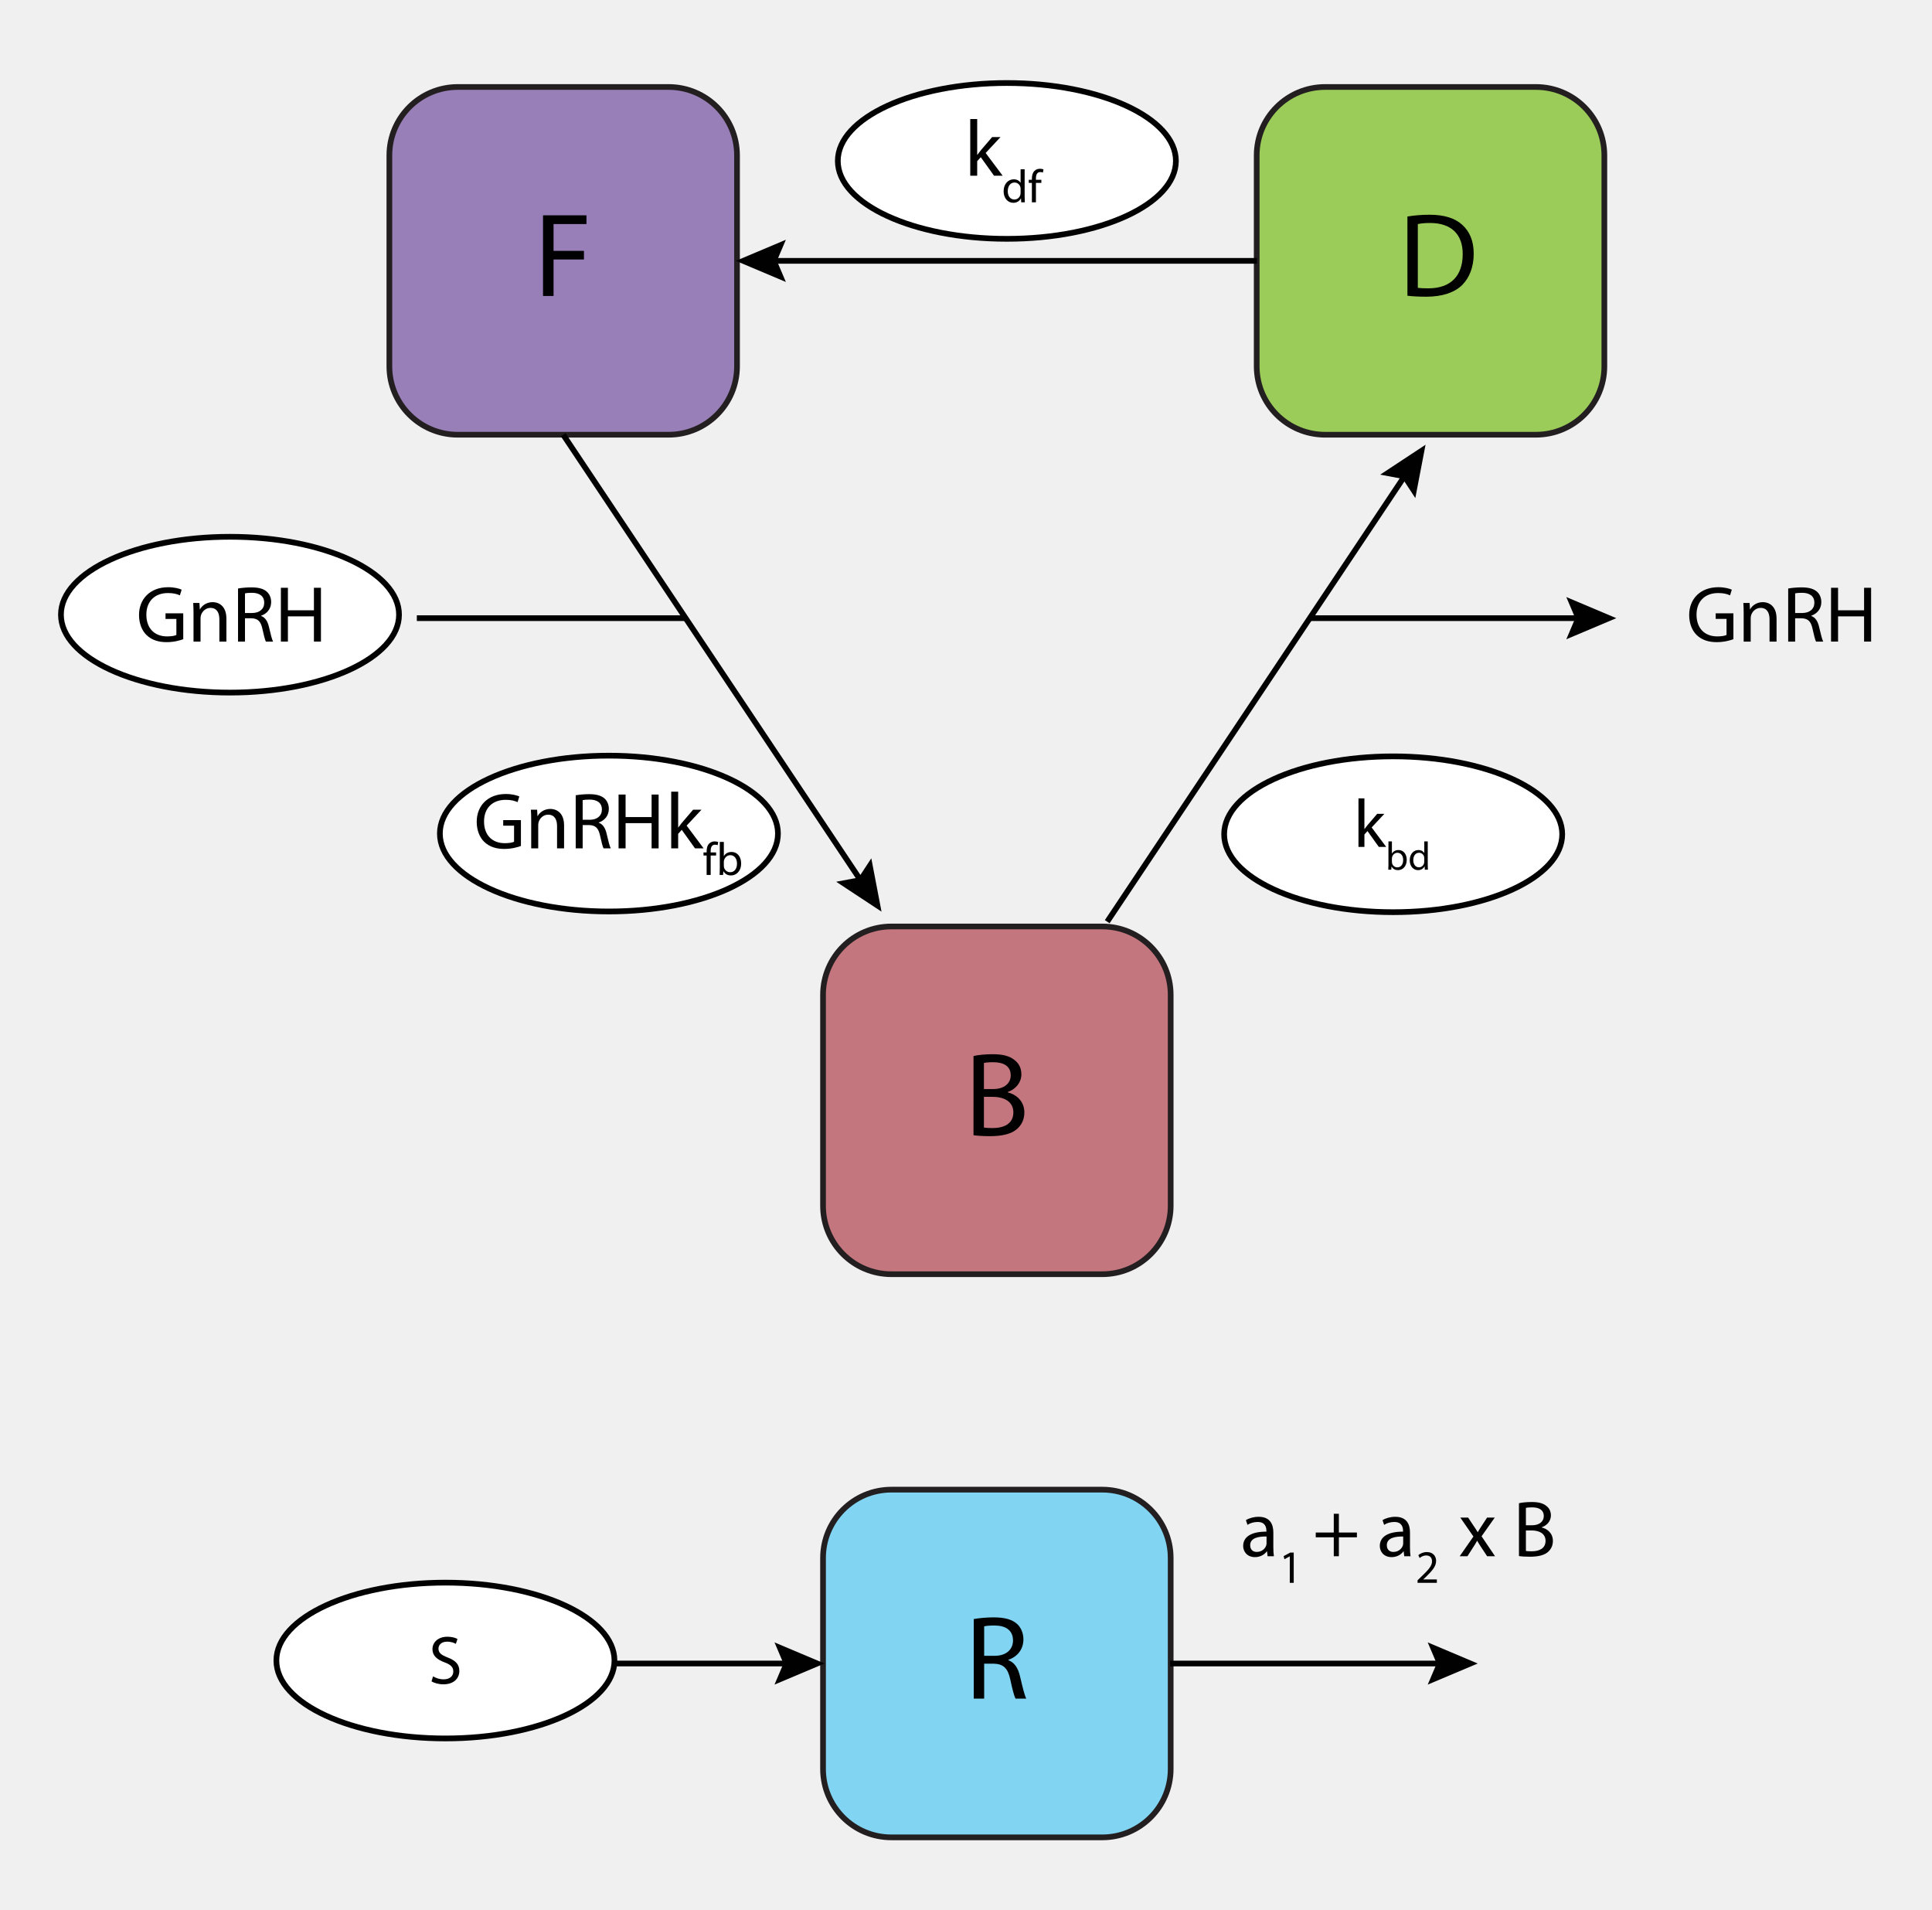
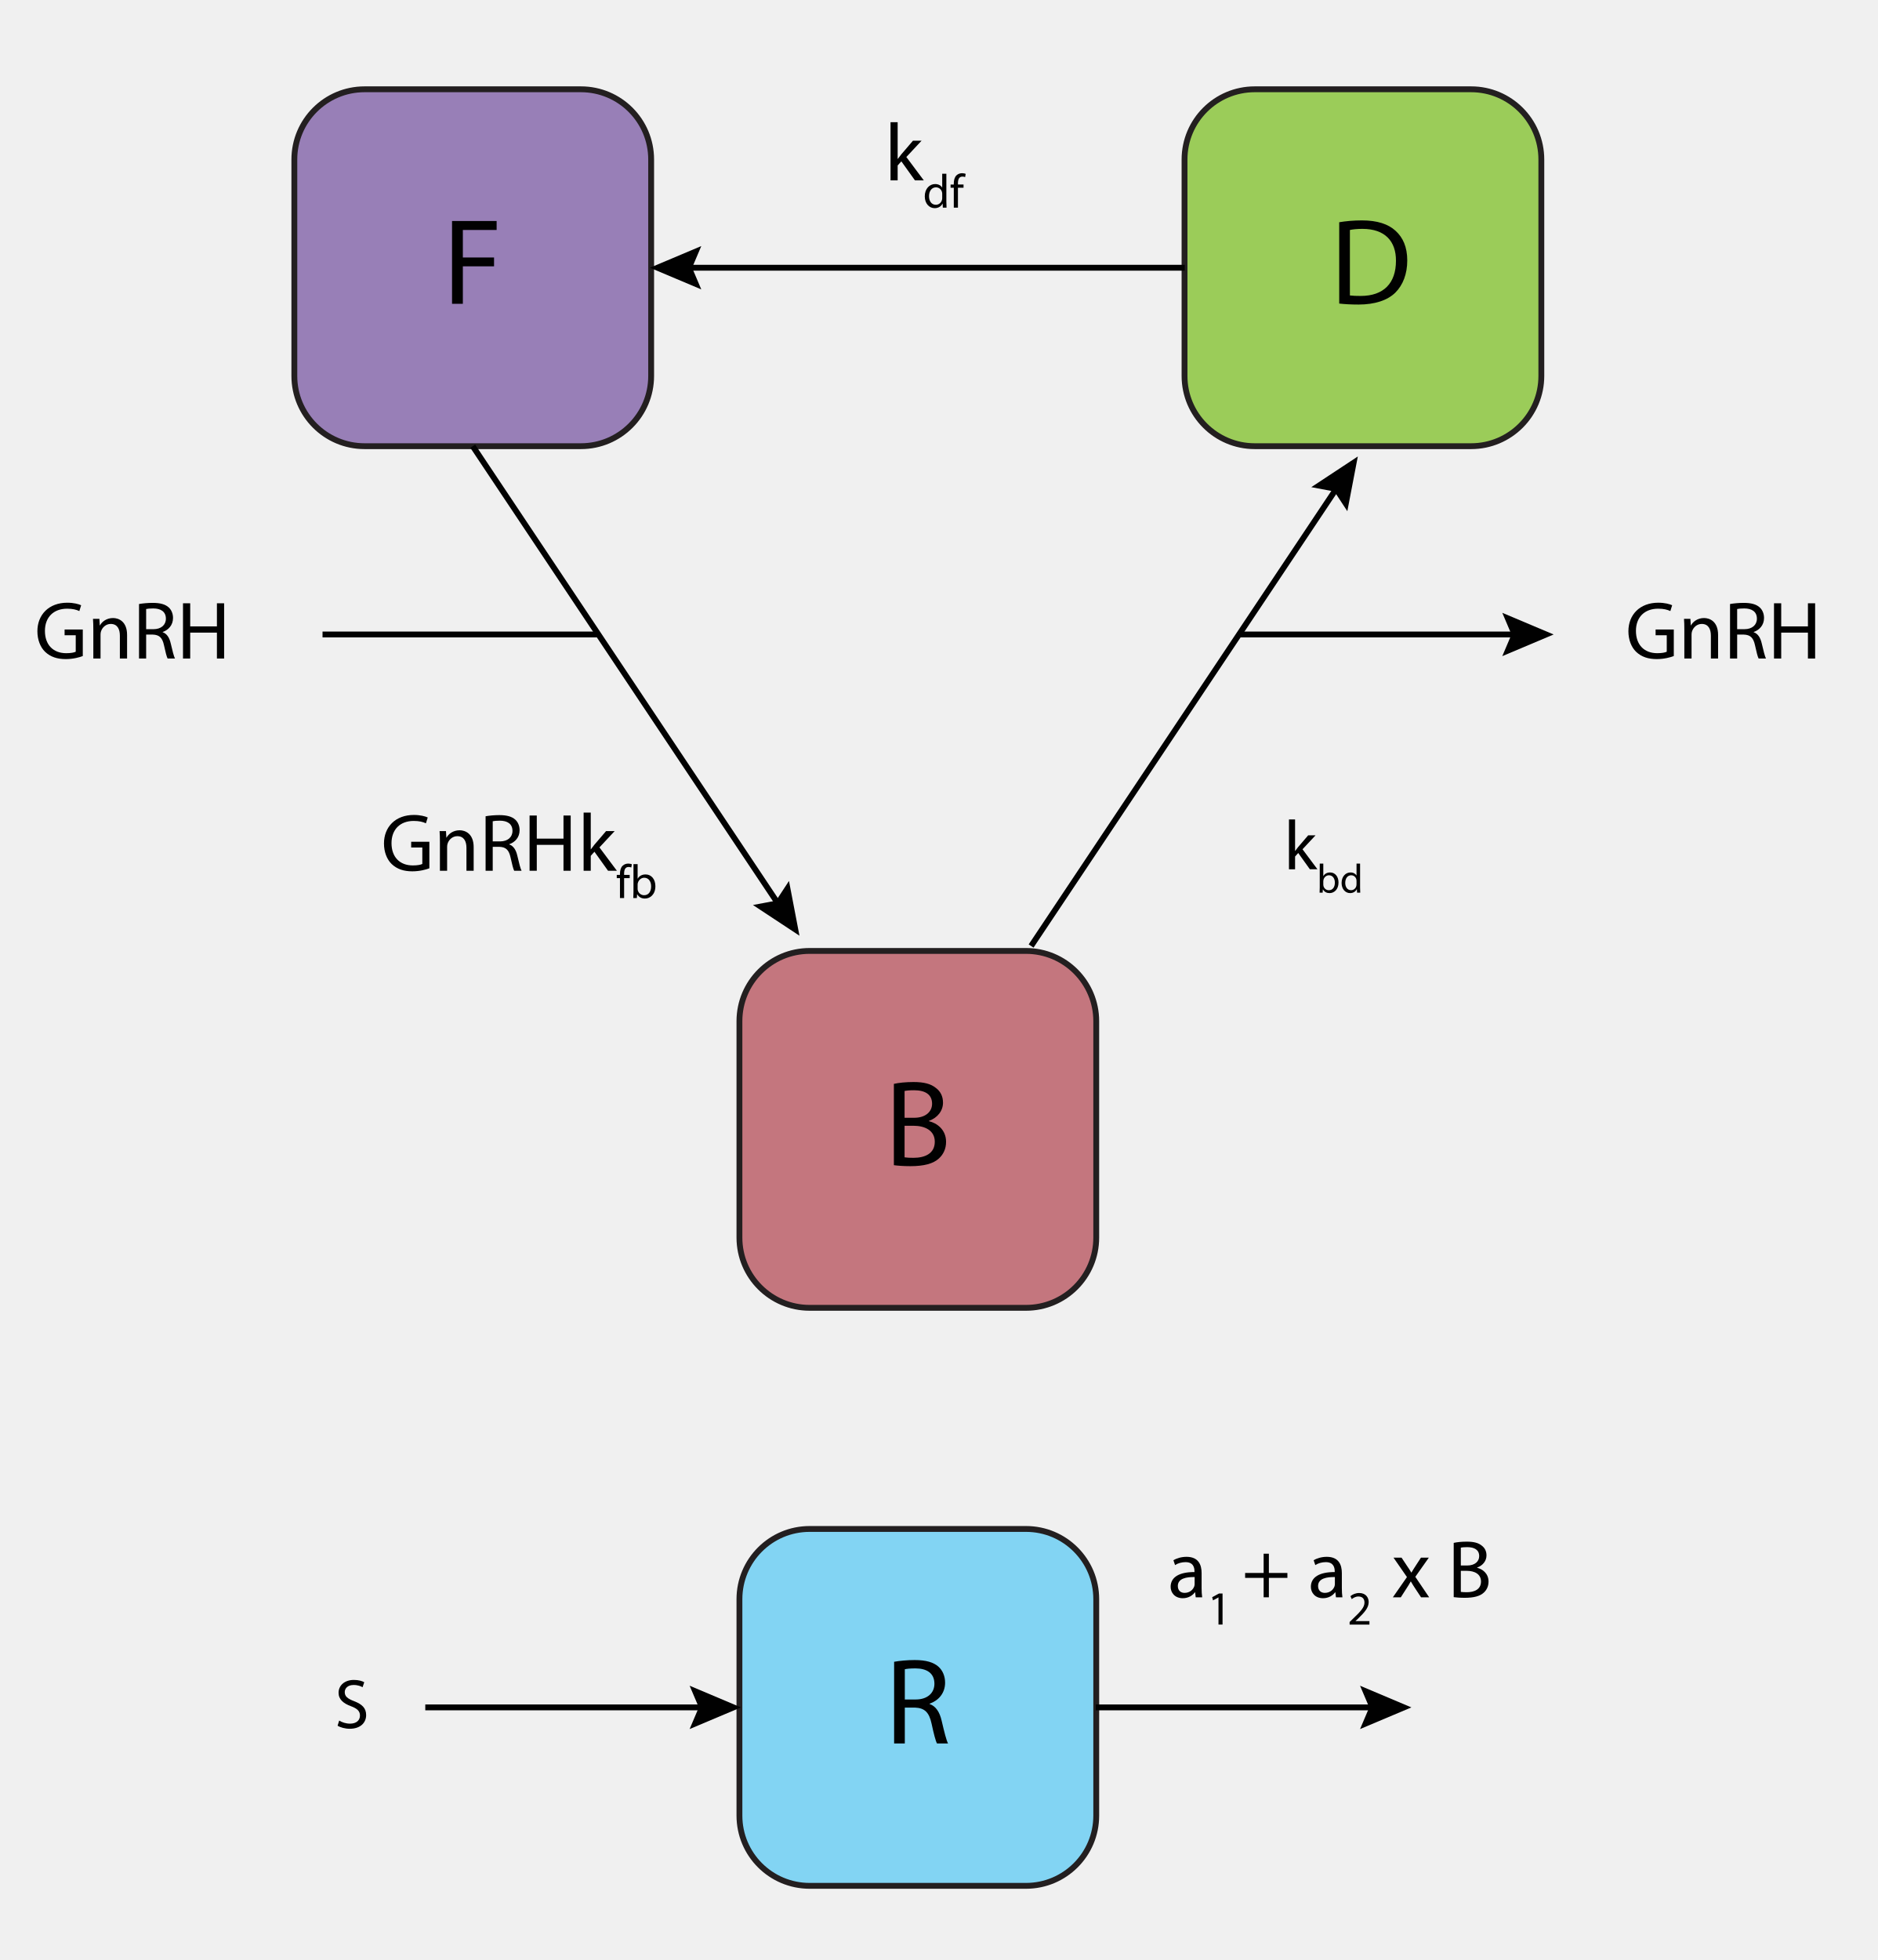
- <svg xmlns="http://www.w3.org/2000/svg" version="1.1" id="Layer_1" x="0px" y="0px" width="339px" height="335px" viewBox="-18 0 339 335" enable-background="new -18 0 339 335" xml:space="preserve">
-   <g id="R">
-     <path id="R_path1" fill="#82D4F3" stroke="#231F20" d="M187.414,310.325c0,6.627-5.372,12-12,12h-37c-6.627,0-12-5.373-12-12   v-36.999c0-6.628,5.373-12,12-12h37c6.628,0,12,5.372,12,12V310.325z" />
+ <svg xmlns="http://www.w3.org/2000/svg" version="1.1" id="Layer_1" x="0px" y="0px" width="321px" height="335px" viewBox="0 0 321 335" enable-background="new 0 0 321 335" xml:space="preserve">
+   <g>
+     <path fill="#82D4F3" stroke="#231F20" d="M187.414,310.325c0,6.627-5.372,12-12,12h-37c-6.627,0-12-5.373-12-12v-36.999   c0-6.628,5.373-12,12-12h37c6.628,0,12,5.372,12,12V310.325z" />
    <g>
-       <path fill="#010101" d="M152.861,284.027c0.924-0.168,2.268-0.295,3.506-0.295c1.953,0,3.233,0.379,4.094,1.154    c0.693,0.631,1.113,1.596,1.113,2.708c0,1.849-1.176,3.087-2.646,3.591v0.063c1.07,0.377,1.722,1.385,2.058,2.854    c0.462,1.974,0.798,3.338,1.092,3.885h-1.89c-0.231-0.42-0.546-1.616-0.924-3.381c-0.421-1.952-1.197-2.688-2.855-2.75h-1.722    v6.131h-1.827L152.861,284.027L152.861,284.027z M154.688,290.473h1.869c1.952,0,3.19-1.07,3.19-2.688    c0-1.826-1.323-2.625-3.254-2.625c-0.882,0-1.491,0.062-1.806,0.146V290.473z" />
-     </g>
-   </g>
-   <g id="B">
-     <path id="B_path1" fill="#C4767E" stroke="#231F20" d="M187.414,211.531c0,6.627-5.372,12-12,12h-37c-6.627,0-12-5.373-12-12v-37   c0-6.628,5.373-12,12-12h37c6.628,0,12,5.372,12,12V211.531z" />
-     <g>
-       <path fill="#010101" d="M152.819,185.253c0.798-0.188,2.079-0.315,3.338-0.315c1.827,0,3.002,0.315,3.863,1.029    c0.734,0.547,1.196,1.387,1.196,2.498c0,1.387-0.924,2.583-2.394,3.107v0.062c1.344,0.315,2.918,1.428,2.918,3.527    c0,1.218-0.483,2.163-1.218,2.835c-0.966,0.901-2.562,1.321-4.871,1.321c-1.26,0-2.227-0.084-2.834-0.168L152.819,185.253    L152.819,185.253z M154.646,191.048h1.659c1.91,0,3.044-1.028,3.044-2.394c0-1.639-1.239-2.311-3.086-2.311    c-0.841,0-1.323,0.063-1.617,0.127V191.048z M154.646,197.809c0.378,0.062,0.882,0.084,1.533,0.084c1.89,0,3.632-0.692,3.632-2.75    c0-1.91-1.659-2.729-3.653-2.729h-1.512V197.809L154.646,197.809z" />
+       <path fill="#010101" d="M152.861,284.027c0.924-0.168,2.268-0.295,3.506-0.295c1.953,0,3.233,0.379,4.094,1.155    c0.693,0.63,1.113,1.596,1.113,2.708c0,1.848-1.176,3.087-2.646,3.591v0.063c1.071,0.377,1.722,1.385,2.058,2.855    c0.462,1.973,0.798,3.338,1.092,3.884h-1.89c-0.231-0.42-0.546-1.616-0.924-3.38c-0.42-1.953-1.197-2.688-2.855-2.751h-1.722    v6.131h-1.827V284.027z M154.688,290.473h1.869c1.953,0,3.191-1.07,3.191-2.688c0-1.826-1.323-2.625-3.254-2.625    c-0.882,0-1.491,0.063-1.806,0.147V290.473z" />
    </g>
  </g>
  <g>
-     <g id="F">
-       <path id="F_path1" fill="#987FB7" stroke="#231F20" d="M111.321,64.261c0,6.628-5.372,12-12,12h-37c-6.627,0-12-5.372-12-12v-37    c0-6.627,5.373-12,12-12h37c6.628,0,12,5.373,12,12V64.261z" />
+     <path fill="#C4767E" stroke="#231F20" d="M187.414,211.531c0,6.627-5.372,12-12,12h-37c-6.627,0-12-5.373-12-12v-37   c0-6.628,5.373-12,12-12h37c6.628,0,12,5.372,12,12V211.531z" />
+     <g>
+       <path fill="#010101" d="M152.819,185.253c0.798-0.188,2.079-0.315,3.338-0.315c1.827,0,3.002,0.315,3.863,1.029    c0.735,0.546,1.197,1.386,1.197,2.498c0,1.387-0.924,2.583-2.394,3.107v0.063c1.344,0.315,2.918,1.428,2.918,3.527    c0,1.218-0.483,2.163-1.218,2.835c-0.966,0.902-2.562,1.322-4.871,1.322c-1.26,0-2.226-0.084-2.834-0.168V185.253z     M154.646,191.048h1.659c1.911,0,3.044-1.028,3.044-2.394c0-1.638-1.239-2.31-3.086-2.31c-0.84,0-1.323,0.063-1.617,0.126V191.048    z M154.646,197.809c0.378,0.062,0.882,0.084,1.533,0.084c1.89,0,3.632-0.693,3.632-2.75c0-1.911-1.659-2.73-3.653-2.73h-1.512    V197.809z" />
+     </g>
+   </g>
+   <g>
+     <g>
+       <path fill="#987FB7" stroke="#231F20" d="M111.321,64.261c0,6.628-5.372,12-12,12h-37c-6.627,0-12-5.372-12-12v-37    c0-6.627,5.373-12,12-12h37c6.628,0,12,5.373,12,12V64.261z" />
      <g>
-         <path fill="#010101" d="M77.282,37.773h7.622v1.533H79.13v4.703h5.333v1.512H79.13v6.404h-1.848V37.773z" />
+         <path fill="#010101" d="M77.282,37.773h7.622v1.533h-5.774v4.703h5.333v1.512h-5.333v6.404h-1.848V37.773z" />
      </g>
    </g>
-     <g id="D">
-       <path id="D_path1" fill="#9BCC59" stroke="#231F20" d="M263.508,64.261c0,6.627-5.373,12-12,12h-37c-6.627,0-12-5.373-12-12v-37    c0-6.627,5.373-12,12-12h37c6.627,0,12,5.373,12,12V64.261z" />
+     <g>
+       <path fill="#9BCC59" stroke="#231F20" d="M263.508,64.261c0,6.627-5.373,12-12,12h-37c-6.627,0-12-5.373-12-12v-37    c0-6.627,5.373-12,12-12h37c6.627,0,12,5.373,12,12V64.261z" />
      <g>
-         <path fill="#010101" d="M228.953,37.984c1.113-0.189,2.437-0.315,3.885-0.315c2.625,0,4.493,0.63,5.732,1.764     c1.28,1.155,2.016,2.792,2.016,5.081c0,2.31-0.734,4.199-2.037,5.501c-1.344,1.323-3.526,2.037-6.276,2.037     c-1.323,0-2.396-0.062-3.318-0.168L228.953,37.984L228.953,37.984z M230.78,50.498c0.462,0.063,1.134,0.084,1.848,0.084     c3.928,0,6.026-2.184,6.026-6.005c0.021-3.338-1.869-5.459-5.732-5.459c-0.944,0-1.657,0.084-2.142,0.189V50.498L230.78,50.498z" />
+         <path fill="#010101" d="M228.953,37.984c1.113-0.189,2.436-0.315,3.885-0.315c2.625,0,4.493,0.63,5.732,1.764     c1.28,1.155,2.016,2.792,2.016,5.081c0,2.31-0.735,4.199-2.037,5.501c-1.344,1.323-3.527,2.037-6.277,2.037     c-1.323,0-2.395-0.063-3.318-0.168V37.984z M230.78,50.498c0.462,0.063,1.134,0.084,1.848,0.084c3.927,0,6.026-2.184,6.026-6.005     c0.021-3.338-1.869-5.459-5.732-5.459c-0.945,0-1.658,0.084-2.142,0.189V50.498z" />
      </g>
    </g>
    <g>
      <g>
        <line fill="none" stroke="#010101" x1="117.084" y1="45.761" x2="202.549" y2="45.761" />
        <polygon fill="#010101" points="119.893,42.058 118.32,45.761 119.893,49.465 111.115,45.761    " />
      </g>
    </g>
  </g>
-   <g id="kdf">
-     <ellipse id="kdf_path1" fill="#FFFFFF" stroke="#010101" cx="158.669" cy="28.231" rx="29.661" ry="13.667" />
-     <g>
-       <path fill="#010101" d="M153.464,27.158h0.028c0.168-0.238,0.392-0.532,0.588-0.771l2.003-2.339h1.472l-2.605,2.788l2.984,3.992    h-1.514l-2.326-3.25l-0.63,0.701v2.549h-1.219v-9.945h1.219V27.158L153.464,27.158z" />
-       <path fill="#010101" d="M161.79,29.694v4.775c0,0.351,0.018,0.751,0.033,1.021h-0.637l-0.033-0.686h-0.024    c-0.212,0.44-0.686,0.775-1.331,0.775c-0.955,0-1.696-0.808-1.696-2.008c-0.01-1.314,0.815-2.114,1.771-2.114    c0.612,0,1.012,0.286,1.191,0.596h0.017v-2.359H161.79L161.79,29.694z M161.08,33.147c0-0.09-0.009-0.212-0.033-0.302    c-0.104-0.449-0.498-0.824-1.035-0.824c-0.743,0-1.185,0.653-1.185,1.518c0,0.8,0.399,1.461,1.167,1.461    c0.481,0,0.923-0.327,1.053-0.857c0.024-0.098,0.033-0.196,0.033-0.31V33.147z" />
-       <path fill="#010101" d="M163.061,35.49v-3.404h-0.547v-0.547h0.547v-0.188c0-0.555,0.131-1.062,0.459-1.38    c0.268-0.261,0.627-0.367,0.963-0.367c0.26,0,0.473,0.057,0.61,0.114l-0.098,0.555c-0.104-0.049-0.244-0.09-0.457-0.09    c-0.61,0-0.768,0.531-0.768,1.143v0.212h0.955v0.547h-0.955v3.404L163.061,35.49L163.061,35.49z" />
-     </g>
-   </g>
-   <g id="kfb">
-     <ellipse id="kfb_path1" fill="#FFFFFF" stroke="#010101" cx="88.845" cy="146.231" rx="29.661" ry="13.667" />
-     <g>
-       <path fill="#010101" d="M73.405,148.408c-0.547,0.21-1.639,0.519-2.914,0.519c-1.429,0-2.604-0.364-3.529-1.247    c-0.812-0.785-1.316-2.045-1.316-3.516c0-2.815,1.946-4.875,5.112-4.875c1.094,0,1.961,0.238,2.367,0.434l-0.309,0.995    c-0.504-0.238-1.134-0.406-2.087-0.406c-2.297,0-3.796,1.429-3.796,3.796c0,2.396,1.429,3.81,3.642,3.81    c0.799,0,1.345-0.112,1.625-0.252v-2.815h-1.905v-0.98h3.11V148.408z" />
-       <path fill="#010101" d="M75.207,143.883c0-0.714-0.014-1.274-0.056-1.835h1.093l0.069,1.121h0.027    c0.336-0.63,1.12-1.261,2.241-1.261c0.938,0,2.396,0.561,2.396,2.886v4.034h-1.233v-3.908c0-1.092-0.405-2.003-1.568-2.003    c-0.799,0-1.429,0.574-1.652,1.261c-0.057,0.154-0.084,0.364-0.084,0.574v4.076h-1.232L75.207,143.883L75.207,143.883z" />
-       <path fill="#010101" d="M83.018,139.513c0.615-0.112,1.513-0.196,2.34-0.196c1.302,0,2.156,0.252,2.73,0.771    c0.462,0.42,0.742,1.064,0.742,1.807c0,1.232-0.784,2.059-1.766,2.395v0.042c0.715,0.252,1.148,0.925,1.373,1.905    c0.309,1.316,0.532,2.227,0.729,2.591h-1.261c-0.154-0.28-0.364-1.079-0.616-2.255c-0.28-1.303-0.799-1.793-1.905-1.835h-1.147    v4.09h-1.219V139.513z M84.237,143.813h1.247c1.303,0,2.129-0.714,2.129-1.793c0-1.219-0.883-1.751-2.171-1.751    c-0.589,0-0.995,0.042-1.205,0.098V143.813z" />
-       <path fill="#010101" d="M91.769,139.387v3.95h4.565v-3.95h1.232v9.441h-1.232v-4.426h-4.565v4.426h-1.232v-9.441H91.769z" />
-       <path fill="#010101" d="M100.995,145.158h0.028c0.168-0.238,0.392-0.532,0.588-0.771l2.003-2.339h1.471l-2.604,2.788l2.983,3.992    h-1.513l-2.326-3.25l-0.63,0.701v2.549h-1.219v-9.945h1.219V145.158z" />
-       <path fill="#010101" d="M105.989,153.49v-3.404h-0.547v-0.547h0.547v-0.188c0-0.555,0.131-1.062,0.458-1.38    c0.269-0.261,0.628-0.367,0.963-0.367c0.262,0,0.474,0.057,0.612,0.114l-0.099,0.555c-0.105-0.049-0.244-0.09-0.457-0.09    c-0.611,0-0.768,0.531-0.768,1.143v0.212h0.955v0.547H106.7v3.404L105.989,153.49L105.989,153.49z" />
-       <path fill="#010101" d="M108.298,147.694h0.711v2.481h0.017c0.253-0.441,0.71-0.718,1.348-0.718c0.987,0,1.673,0.816,1.673,2.008    c0,1.412-0.896,2.114-1.778,2.114c-0.571,0-1.028-0.221-1.331-0.735h-0.017l-0.041,0.646h-0.611    c0.017-0.271,0.031-0.669,0.031-1.021L108.298,147.694L108.298,147.694z M109.009,151.907c0,0.089,0.009,0.179,0.032,0.261    c0.131,0.498,0.556,0.841,1.077,0.841c0.76,0,1.2-0.612,1.2-1.519c0-0.792-0.408-1.469-1.185-1.469    c-0.48,0-0.938,0.343-1.086,0.881c-0.023,0.09-0.04,0.188-0.04,0.302L109.009,151.907L109.009,151.907z" />
-     </g>
+   <g>
+     <path fill="#010101" d="M153.464,27.158h0.028c0.168-0.238,0.392-0.532,0.588-0.771l2.003-2.339h1.471l-2.605,2.788l2.984,3.992   h-1.513l-2.326-3.25l-0.63,0.701v2.549h-1.219v-9.945h1.219V27.158z" />
+     <path fill="#010101" d="M161.79,29.694v4.775c0,0.351,0.017,0.751,0.033,1.021h-0.637l-0.033-0.686h-0.024   c-0.212,0.44-0.686,0.775-1.331,0.775c-0.955,0-1.697-0.808-1.697-2.008c-0.009-1.314,0.816-2.114,1.771-2.114   c0.612,0,1.012,0.286,1.191,0.596h0.017v-2.359H161.79z M161.08,33.147c0-0.09-0.009-0.212-0.033-0.302   c-0.105-0.449-0.498-0.824-1.036-0.824c-0.743,0-1.184,0.653-1.184,1.518c0,0.8,0.399,1.461,1.167,1.461   c0.481,0,0.923-0.327,1.053-0.857c0.024-0.098,0.033-0.196,0.033-0.31V33.147z" />
+     <path fill="#010101" d="M163.061,35.49v-3.404h-0.547v-0.547h0.547v-0.188c0-0.555,0.131-1.062,0.459-1.38   c0.268-0.261,0.627-0.367,0.963-0.367c0.26,0,0.473,0.057,0.611,0.114l-0.098,0.555c-0.105-0.049-0.244-0.09-0.457-0.09   c-0.611,0-0.768,0.531-0.768,1.143v0.212h0.955v0.547h-0.955v3.404H163.061z" />
  </g>
  <g>
-     <path fill="#010101" d="M286.153,112.132c-0.547,0.21-1.639,0.519-2.914,0.519c-1.429,0-2.605-0.364-3.529-1.247   c-0.812-0.785-1.316-2.045-1.316-3.516c0-2.815,1.946-4.875,5.112-4.875c1.094,0,1.961,0.238,2.367,0.434l-0.309,0.995   c-0.504-0.238-1.134-0.406-2.087-0.406c-2.297,0-3.796,1.429-3.796,3.796c0,2.396,1.429,3.81,3.642,3.81   c0.799,0,1.345-0.112,1.625-0.252v-2.815h-1.905v-0.98h3.11V112.132L286.153,112.132z" />
-     <path fill="#010101" d="M287.955,107.608c0-0.714-0.014-1.274-0.056-1.835h1.093l0.069,1.121h0.027   c0.336-0.63,1.12-1.261,2.241-1.261c0.938,0,2.396,0.561,2.396,2.886v4.034h-1.233v-3.908c0-1.092-0.405-2.003-1.568-2.003   c-0.799,0-1.429,0.574-1.652,1.261c-0.057,0.154-0.084,0.364-0.084,0.574v4.076h-1.232L287.955,107.608L287.955,107.608z" />
-     <path fill="#010101" d="M295.767,103.238c0.615-0.112,1.513-0.196,2.34-0.196c1.302,0,2.155,0.252,2.73,0.771   c0.462,0.42,0.742,1.064,0.742,1.807c0,1.232-0.784,2.059-1.766,2.395v0.042c0.715,0.252,1.148,0.925,1.372,1.905   c0.31,1.316,0.532,2.227,0.729,2.591h-1.261c-0.154-0.28-0.364-1.079-0.616-2.255c-0.28-1.303-0.799-1.793-1.905-1.835h-1.147v4.09   h-1.219V103.238z M296.985,107.538h1.247c1.303,0,2.129-0.714,2.129-1.793c0-1.219-0.884-1.751-2.171-1.751   c-0.589,0-0.995,0.042-1.205,0.098V107.538L296.985,107.538z" />
-     <path fill="#010101" d="M304.517,103.112v3.95h4.566v-3.95h1.232v9.441h-1.232v-4.426h-4.566v4.426h-1.231v-9.441H304.517z" />
+     <path fill="#010101" d="M73.405,148.408c-0.547,0.21-1.639,0.519-2.914,0.519c-1.429,0-2.605-0.364-3.529-1.247   c-0.812-0.785-1.317-2.045-1.317-3.516c0-2.815,1.947-4.875,5.113-4.875c1.093,0,1.961,0.238,2.367,0.434l-0.309,0.995   c-0.504-0.238-1.134-0.406-2.087-0.406c-2.297,0-3.796,1.429-3.796,3.796c0,2.396,1.429,3.81,3.642,3.81   c0.799,0,1.345-0.112,1.625-0.252v-2.815h-1.905v-0.98h3.11V148.408z" />
+     <path fill="#010101" d="M75.207,143.883c0-0.714-0.014-1.274-0.056-1.835h1.093l0.069,1.121h0.028   c0.336-0.63,1.12-1.261,2.241-1.261c0.938,0,2.396,0.561,2.396,2.886v4.034h-1.233v-3.908c0-1.092-0.405-2.003-1.568-2.003   c-0.799,0-1.429,0.574-1.653,1.261c-0.056,0.154-0.084,0.364-0.084,0.574v4.076h-1.232V143.883z" />
+     <path fill="#010101" d="M83.018,139.513c0.616-0.112,1.513-0.196,2.34-0.196c1.302,0,2.156,0.252,2.731,0.771   c0.462,0.42,0.742,1.064,0.742,1.807c0,1.232-0.784,2.059-1.766,2.395v0.042c0.715,0.252,1.149,0.925,1.373,1.905   c0.309,1.316,0.532,2.227,0.729,2.591h-1.261c-0.154-0.28-0.364-1.079-0.616-2.255c-0.28-1.303-0.799-1.793-1.905-1.835h-1.148   v4.09h-1.219V139.513z M84.237,143.813h1.247c1.303,0,2.129-0.714,2.129-1.793c0-1.219-0.883-1.751-2.171-1.751   c-0.589,0-0.995,0.042-1.205,0.098V143.813z" />
+     <path fill="#010101" d="M91.769,139.387v3.95h4.566v-3.95h1.232v9.441h-1.232v-4.426h-4.566v4.426h-1.232v-9.441H91.769z" />
+     <path fill="#010101" d="M100.995,145.158h0.028c0.168-0.238,0.392-0.532,0.588-0.771l2.003-2.339h1.471l-2.605,2.788l2.984,3.992   h-1.513l-2.326-3.25l-0.63,0.701v2.549h-1.219v-9.945h1.219V145.158z" />
+     <path fill="#010101" d="M105.989,153.49v-3.404h-0.547v-0.547h0.547v-0.188c0-0.555,0.131-1.062,0.458-1.38   c0.269-0.261,0.628-0.367,0.963-0.367c0.262,0,0.474,0.057,0.612,0.114l-0.098,0.555c-0.106-0.049-0.245-0.09-0.457-0.09   c-0.612,0-0.768,0.531-0.768,1.143v0.212h0.955v0.547H106.7v3.404H105.989z" />
+     <path fill="#010101" d="M108.298,147.694h0.711v2.481h0.016c0.253-0.441,0.71-0.718,1.348-0.718c0.987,0,1.673,0.816,1.673,2.008   c0,1.412-0.897,2.114-1.779,2.114c-0.571,0-1.028-0.221-1.331-0.735h-0.016l-0.041,0.645h-0.612   c0.017-0.27,0.032-0.669,0.032-1.021V147.694z M109.009,151.907c0,0.089,0.008,0.179,0.032,0.261   c0.131,0.498,0.555,0.841,1.077,0.841c0.76,0,1.2-0.612,1.2-1.519c0-0.792-0.408-1.469-1.184-1.469   c-0.481,0-0.938,0.343-1.086,0.881c-0.024,0.09-0.04,0.188-0.04,0.302V151.907z" />
  </g>
  <g>
-     <path fill="#010101" d="M205.426,271.383c0,0.588,0.028,1.162,0.099,1.625h-1.106l-0.098-0.854h-0.042   c-0.379,0.531-1.106,1.009-2.073,1.009c-1.373,0-2.073-0.968-2.073-1.947c0-1.639,1.457-2.534,4.076-2.521v-0.141   c0-0.546-0.153-1.568-1.541-1.556c-0.645,0-1.303,0.183-1.777,0.505l-0.28-0.827c0.56-0.35,1.387-0.588,2.241-0.588   c2.072,0,2.576,1.415,2.576,2.761L205.426,271.383L205.426,271.383z M204.235,269.548c-1.345-0.028-2.872,0.21-2.872,1.526   c0,0.812,0.532,1.178,1.148,1.178c0.896,0,1.472-0.561,1.667-1.135c0.042-0.141,0.057-0.281,0.057-0.393V269.548L204.235,269.548z" />
-     <path fill="#010101" d="M208.315,273.033h-0.018l-0.923,0.498l-0.139-0.547l1.159-0.621h0.611v5.307h-0.692L208.315,273.033   L208.315,273.033z" />
-     <path fill="#010101" d="M216.928,265.557v3.291h3.165v0.84h-3.165v3.32h-0.896v-3.32h-3.165v-0.84h3.165v-3.291H216.928z" />
-     <path fill="#010101" d="M229.402,271.383c0,0.588,0.028,1.162,0.098,1.625h-1.105l-0.099-0.854h-0.042   c-0.379,0.531-1.105,1.009-2.072,1.009c-1.373,0-2.073-0.968-2.073-1.947c0-1.639,1.457-2.534,4.076-2.521v-0.141   c0-0.546-0.154-1.568-1.541-1.556c-0.646,0-1.304,0.183-1.778,0.505l-0.28-0.827c0.561-0.35,1.388-0.588,2.241-0.588   c2.073,0,2.577,1.415,2.577,2.761L229.402,271.383L229.402,271.383z M228.212,269.548c-1.345-0.028-2.872,0.21-2.872,1.526   c0,0.812,0.532,1.178,1.148,1.178c0.896,0,1.472-0.561,1.667-1.135c0.042-0.141,0.057-0.281,0.057-0.393V269.548L228.212,269.548z" />
-     <path fill="#010101" d="M230.732,277.67v-0.441l0.562-0.547c1.355-1.289,1.977-1.975,1.977-2.774c0-0.539-0.253-1.037-1.045-1.037   c-0.481,0-0.883,0.246-1.127,0.448l-0.229-0.506c0.359-0.302,0.89-0.539,1.494-0.539c1.143,0,1.625,0.785,1.625,1.543   c0,0.98-0.711,1.771-1.829,2.851l-0.416,0.392v0.018h2.375v0.596h-3.387V277.67z" />
-     <path fill="#010101" d="M239.609,266.229l0.967,1.457c0.266,0.377,0.478,0.715,0.7,1.092h0.028   c0.224-0.393,0.447-0.741,0.687-1.105l0.938-1.441h1.345l-2.312,3.276l2.367,3.502h-1.387l-1.009-1.526   c-0.267-0.393-0.49-0.771-0.729-1.176h-0.027c-0.225,0.405-0.447,0.77-0.715,1.176l-0.979,1.526h-1.358l2.409-3.46l-2.298-3.318   h1.374V266.229z" />
-     <path fill="#010101" d="M248.527,263.707c0.532-0.127,1.387-0.211,2.228-0.211c1.22,0,2.003,0.211,2.577,0.688   c0.49,0.363,0.799,0.924,0.799,1.666c0,0.926-0.616,1.724-1.598,2.073v0.042c0.896,0.211,1.947,0.953,1.947,2.354   c0,0.812-0.322,1.443-0.812,1.892c-0.645,0.603-1.709,0.883-3.249,0.883c-0.841,0-1.484-0.057-1.892-0.11V263.707z    M249.746,267.572h1.106c1.273,0,2.03-0.687,2.03-1.596c0-1.095-0.825-1.541-2.06-1.541c-0.56,0-0.882,0.041-1.078,0.084   L249.746,267.572L249.746,267.572z M249.746,272.084c0.252,0.041,0.588,0.055,1.022,0.055c1.261,0,2.424-0.461,2.424-1.834   c0-1.274-1.107-1.82-2.438-1.82h-1.009L249.746,272.084L249.746,272.084z" />
+     <path fill="#010101" d="M286.153,112.132c-0.547,0.21-1.639,0.519-2.914,0.519c-1.429,0-2.605-0.364-3.529-1.247   c-0.812-0.785-1.317-2.045-1.317-3.516c0-2.815,1.947-4.875,5.113-4.875c1.093,0,1.961,0.238,2.367,0.434l-0.309,0.995   c-0.504-0.238-1.134-0.406-2.087-0.406c-2.297,0-3.796,1.429-3.796,3.796c0,2.396,1.429,3.81,3.642,3.81   c0.799,0,1.345-0.112,1.625-0.252v-2.815h-1.905v-0.98h3.11V112.132z" />
+     <path fill="#010101" d="M287.955,107.608c0-0.714-0.014-1.274-0.056-1.835h1.093l0.069,1.121h0.028   c0.336-0.63,1.12-1.261,2.241-1.261c0.938,0,2.396,0.561,2.396,2.886v4.034h-1.233v-3.908c0-1.092-0.405-2.003-1.568-2.003   c-0.799,0-1.429,0.574-1.653,1.261c-0.056,0.154-0.084,0.364-0.084,0.574v4.076h-1.232V107.608z" />
+     <path fill="#010101" d="M295.767,103.238c0.616-0.112,1.513-0.196,2.34-0.196c1.302,0,2.156,0.252,2.731,0.771   c0.462,0.42,0.742,1.064,0.742,1.807c0,1.232-0.784,2.059-1.766,2.395v0.042c0.715,0.252,1.149,0.925,1.373,1.905   c0.309,1.316,0.532,2.227,0.729,2.591h-1.261c-0.154-0.28-0.364-1.079-0.616-2.255c-0.28-1.303-0.799-1.793-1.905-1.835h-1.148   v4.09h-1.219V103.238z M296.985,107.538h1.247c1.303,0,2.129-0.714,2.129-1.793c0-1.219-0.883-1.751-2.171-1.751   c-0.589,0-0.995,0.042-1.205,0.098V107.538z" />
+     <path fill="#010101" d="M304.518,103.112v3.95h4.566v-3.95h1.232v9.441h-1.232v-4.426h-4.566v4.426h-1.232v-9.441H304.518z" />
+   </g>
+   <g>
+     <path fill="#010101" d="M205.426,271.383c0,0.588,0.028,1.162,0.098,1.625h-1.106l-0.098-0.854h-0.042   c-0.379,0.532-1.106,1.009-2.073,1.009c-1.373,0-2.073-0.967-2.073-1.947c0-1.639,1.457-2.535,4.076-2.521v-0.141   c0-0.545-0.154-1.568-1.541-1.555c-0.645,0-1.303,0.183-1.778,0.505l-0.28-0.827c0.56-0.35,1.387-0.588,2.241-0.588   c2.073,0,2.577,1.415,2.577,2.76V271.383z M204.235,269.548c-1.345-0.028-2.872,0.21-2.872,1.526c0,0.812,0.532,1.178,1.148,1.178   c0.896,0,1.472-0.561,1.667-1.135c0.042-0.141,0.057-0.281,0.057-0.393V269.548z" />
+     <path fill="#010101" d="M208.315,273.033h-0.017l-0.923,0.498l-0.139-0.547l1.159-0.621h0.612v5.307h-0.693V273.033z" />
+     <path fill="#010101" d="M216.928,265.556v3.292h3.166v0.84h-3.166v3.32h-0.896v-3.32h-3.165v-0.84h3.165v-3.292H216.928z" />
+     <path fill="#010101" d="M229.402,271.383c0,0.588,0.028,1.162,0.098,1.625h-1.106l-0.098-0.854h-0.042   c-0.379,0.532-1.106,1.009-2.073,1.009c-1.373,0-2.073-0.967-2.073-1.947c0-1.639,1.457-2.535,4.076-2.521v-0.141   c0-0.545-0.154-1.568-1.541-1.555c-0.645,0-1.303,0.183-1.778,0.505l-0.28-0.827c0.56-0.35,1.387-0.588,2.241-0.588   c2.073,0,2.577,1.415,2.577,2.76V271.383z M228.212,269.548c-1.345-0.028-2.872,0.21-2.872,1.526c0,0.812,0.532,1.178,1.148,1.178   c0.896,0,1.472-0.561,1.667-1.135c0.042-0.141,0.057-0.281,0.057-0.393V269.548z" />
+     <path fill="#010101" d="M230.732,277.67v-0.441l0.563-0.547c1.355-1.289,1.976-1.975,1.976-2.775c0-0.539-0.253-1.037-1.045-1.037   c-0.481,0-0.882,0.246-1.127,0.449l-0.229-0.506c0.359-0.302,0.89-0.539,1.494-0.539c1.143,0,1.625,0.784,1.625,1.543   c0,0.98-0.711,1.771-1.829,2.85l-0.416,0.392v0.017h2.375v0.596H230.732z" />
+     <path fill="#010101" d="M239.609,266.229l0.967,1.457c0.266,0.377,0.477,0.714,0.7,1.092h0.028   c0.224-0.393,0.448-0.742,0.687-1.106l0.938-1.442h1.345l-2.312,3.277l2.367,3.502h-1.387l-1.009-1.527   c-0.266-0.392-0.49-0.77-0.729-1.176h-0.027c-0.225,0.406-0.448,0.77-0.715,1.176l-0.98,1.527h-1.358l2.409-3.46l-2.298-3.319   H239.609z" />
+     <path fill="#010101" d="M248.527,263.707c0.532-0.127,1.387-0.211,2.228-0.211c1.219,0,2.003,0.211,2.577,0.688   c0.49,0.363,0.799,0.924,0.799,1.666c0,0.925-0.617,1.723-1.598,2.073v0.042c0.896,0.211,1.947,0.953,1.947,2.354   c0,0.812-0.322,1.443-0.812,1.891c-0.645,0.603-1.709,0.883-3.249,0.883c-0.841,0-1.485-0.057-1.892-0.111V263.707z    M249.746,267.572h1.106c1.274,0,2.031-0.686,2.031-1.596c0-1.094-0.826-1.541-2.06-1.541c-0.56,0-0.882,0.041-1.078,0.084V267.572   z M249.746,272.084c0.252,0.041,0.588,0.055,1.022,0.055c1.261,0,2.424-0.461,2.424-1.834c0-1.275-1.107-1.821-2.438-1.821h-1.009   V272.084z" />
  </g>
  <g>
    <g>
      <line fill="none" stroke="#010101" x1="235.324" y1="291.826" x2="187.324" y2="291.826" />
-       <polygon fill="#010101" points="232.516,295.527 234.088,291.826 232.516,288.121 241.293,291.826   " />
+       <polygon fill="#010101" points="232.516,295.528 234.088,291.826 232.516,288.121 241.293,291.826   " />
    </g>
  </g>
  <g>
    <g>
      <line fill="none" stroke="#010101" x1="133.362" y1="154.964" x2="80.821" y2="76.261" />
      <polygon fill="#010101" points="128.723,154.684 132.676,153.936 134.884,150.571 136.677,159.929   " />
    </g>
  </g>
  <g>
    <g>
      <line fill="none" stroke="#010101" x1="228.82" y1="82.983" x2="176.279" y2="161.687" />
      <polygon fill="#010101" points="230.34,87.375 228.133,84.011 224.18,83.263 232.135,78.019   " />
    </g>
  </g>
  <g>
    <g>
      <line fill="none" stroke="#010101" x1="259.641" y1="108.444" x2="211.641" y2="108.444" />
      <polygon fill="#010101" points="256.832,112.147 258.404,108.444 256.832,104.74 265.609,108.444   " />
    </g>
  </g>
-   <g id="GnRH">
-     <ellipse id="GnRH_path1" fill="#FFFFFF" stroke="#010101" cx="22.355" cy="107.833" rx="29.661" ry="13.667" />
-     <g>
-       <path fill="#010101" d="M14.153,112.133c-0.547,0.21-1.639,0.519-2.914,0.519c-1.429,0-2.605-0.364-3.529-1.247    c-0.812-0.785-1.316-2.045-1.316-3.516c0-2.815,1.946-4.875,5.112-4.875c1.094,0,1.961,0.238,2.367,0.434l-0.309,0.995    c-0.504-0.238-1.134-0.406-2.087-0.406c-2.297,0-3.796,1.429-3.796,3.796c0,2.396,1.429,3.81,3.642,3.81    c0.799,0,1.345-0.112,1.625-0.252v-2.815h-1.905v-0.98h3.11V112.133z" />
-       <path fill="#010101" d="M15.955,107.608c0-0.714-0.014-1.274-0.056-1.835h1.093l0.069,1.121h0.027    c0.336-0.63,1.12-1.261,2.241-1.261c0.938,0,2.396,0.561,2.396,2.886v4.034h-1.233v-3.908c0-1.092-0.405-2.003-1.568-2.003    c-0.799,0-1.429,0.574-1.652,1.261c-0.057,0.154-0.084,0.364-0.084,0.574v4.076h-1.232L15.955,107.608L15.955,107.608z" />
-       <path fill="#010101" d="M23.767,103.238c0.615-0.112,1.513-0.196,2.34-0.196c1.302,0,2.156,0.252,2.73,0.771    c0.462,0.42,0.742,1.064,0.742,1.807c0,1.232-0.784,2.059-1.766,2.395v0.042c0.715,0.252,1.148,0.925,1.373,1.905    c0.309,1.316,0.532,2.227,0.729,2.591h-1.261c-0.154-0.28-0.364-1.079-0.616-2.255c-0.28-1.303-0.799-1.793-1.905-1.835h-1.147    v4.09h-1.219V103.238z M24.985,107.539h1.247c1.303,0,2.129-0.714,2.129-1.793c0-1.219-0.883-1.751-2.171-1.751    c-0.589,0-0.995,0.042-1.205,0.098V107.539z" />
-       <path fill="#010101" d="M32.518,103.112v3.95h4.565v-3.95h1.232v9.441h-1.232v-4.426h-4.565v4.426h-1.232v-9.441H32.518z" />
-     </g>
+   <g>
+     <path fill="#010101" d="M14.153,112.133c-0.547,0.21-1.639,0.519-2.914,0.519c-1.429,0-2.605-0.364-3.529-1.247   c-0.812-0.785-1.317-2.045-1.317-3.516c0-2.815,1.947-4.875,5.113-4.875c1.093,0,1.961,0.238,2.367,0.434l-0.309,0.995   c-0.504-0.238-1.134-0.406-2.087-0.406c-2.297,0-3.796,1.429-3.796,3.796c0,2.396,1.429,3.81,3.642,3.81   c0.799,0,1.345-0.112,1.625-0.252v-2.815h-1.905v-0.98h3.11V112.133z" />
+     <path fill="#010101" d="M15.955,107.608c0-0.714-0.014-1.274-0.056-1.835h1.093l0.069,1.121h0.028   c0.336-0.63,1.12-1.261,2.241-1.261c0.938,0,2.396,0.561,2.396,2.886v4.034h-1.233v-3.908c0-1.092-0.405-2.003-1.568-2.003   c-0.799,0-1.429,0.574-1.653,1.261c-0.056,0.154-0.084,0.364-0.084,0.574v4.076h-1.232V107.608z" />
+     <path fill="#010101" d="M23.767,103.238c0.616-0.112,1.513-0.196,2.34-0.196c1.302,0,2.156,0.252,2.731,0.771   c0.462,0.42,0.742,1.064,0.742,1.807c0,1.232-0.784,2.059-1.766,2.395v0.042c0.715,0.252,1.149,0.925,1.373,1.905   c0.309,1.316,0.532,2.227,0.729,2.591h-1.261c-0.154-0.28-0.364-1.079-0.616-2.255c-0.28-1.303-0.799-1.793-1.905-1.835h-1.148   v4.09h-1.219V103.238z M24.985,107.539h1.247c1.303,0,2.129-0.714,2.129-1.793c0-1.219-0.883-1.751-2.171-1.751   c-0.589,0-0.995,0.042-1.205,0.098V107.539z" />
+     <path fill="#010101" d="M32.518,103.112v3.95h4.566v-3.95h1.232v9.441h-1.232v-4.426h-4.566v4.426h-1.232v-9.441H32.518z" />
  </g>
  <line fill="none" stroke="#010101" x1="55.14" y1="108.444" x2="102.14" y2="108.444" />
-   <g id="kbd">
-     <ellipse id="kbd_path1" fill="#FFFFFF" stroke="#010101" cx="226.456" cy="146.354" rx="29.661" ry="13.667" />
-     <g>
-       <path d="M221.406,145.432h0.024c0.144-0.204,0.335-0.456,0.503-0.66l1.716-2.003h1.259l-2.229,2.387l2.555,3.418h-1.296    l-1.99-2.782l-0.54,0.6v2.183h-1.043v-8.515h1.043L221.406,145.432L221.406,145.432z" />
-       <path d="M225.625,147.608h0.608v2.125h0.014c0.217-0.377,0.608-0.615,1.153-0.615c0.846,0,1.433,0.699,1.433,1.719    c0,1.209-0.769,1.81-1.522,1.81c-0.489,0-0.881-0.188-1.14-0.629h-0.015l-0.035,0.552h-0.522c0.014-0.23,0.026-0.573,0.026-0.874    V147.608z M226.233,151.214c0,0.077,0.007,0.154,0.028,0.224c0.11,0.426,0.475,0.72,0.922,0.72c0.649,0,1.026-0.524,1.026-1.3    c0-0.678-0.35-1.258-1.013-1.258c-0.413,0-0.804,0.293-0.93,0.755c-0.021,0.077-0.035,0.161-0.035,0.258L226.233,151.214    L226.233,151.214z" />
-       <path d="M232.521,147.608v4.088c0,0.3,0.014,0.643,0.026,0.874h-0.545l-0.027-0.587h-0.021c-0.182,0.377-0.587,0.664-1.14,0.664    c-0.817,0-1.453-0.692-1.453-1.719c-0.007-1.125,0.699-1.81,1.517-1.81c0.524,0,0.866,0.245,1.021,0.51h0.014v-2.02H232.521    L232.521,147.608z M231.912,150.564c0-0.077-0.007-0.182-0.028-0.258c-0.091-0.384-0.426-0.706-0.888-0.706    c-0.636,0-1.013,0.559-1.013,1.3c0,0.685,0.343,1.251,0.999,1.251c0.412,0,0.79-0.279,0.9-0.734    c0.021-0.083,0.028-0.167,0.028-0.265L231.912,150.564L231.912,150.564z" />
-     </g>
+   <g>
+     <path d="M221.406,145.432h0.024c0.144-0.204,0.335-0.456,0.503-0.66l1.716-2.003h1.259l-2.23,2.387l2.555,3.418h-1.296l-1.99-2.782   l-0.54,0.6v2.183h-1.043v-8.515h1.043V145.432z" />
+     <path d="M225.625,147.608h0.608v2.125h0.014c0.217-0.377,0.608-0.615,1.153-0.615c0.846,0,1.433,0.699,1.433,1.719   c0,1.209-0.769,1.81-1.523,1.81c-0.489,0-0.881-0.188-1.139-0.629h-0.015l-0.035,0.552h-0.523c0.014-0.23,0.027-0.573,0.027-0.874   V147.608z M226.233,151.214c0,0.077,0.007,0.154,0.028,0.224c0.111,0.426,0.475,0.72,0.922,0.72c0.65,0,1.027-0.524,1.027-1.3   c0-0.678-0.35-1.258-1.013-1.258c-0.413,0-0.804,0.293-0.93,0.755c-0.021,0.077-0.035,0.161-0.035,0.258V151.214z" />
+     <path d="M232.521,147.608v4.088c0,0.3,0.014,0.643,0.027,0.874h-0.545l-0.028-0.587h-0.021c-0.182,0.377-0.587,0.664-1.14,0.664   c-0.817,0-1.453-0.692-1.453-1.719c-0.007-1.125,0.699-1.81,1.517-1.81c0.524,0,0.866,0.245,1.021,0.51h0.014v-2.02H232.521z    M231.912,150.564c0-0.077-0.007-0.182-0.028-0.258c-0.091-0.384-0.426-0.706-0.888-0.706c-0.636,0-1.013,0.559-1.013,1.3   c0,0.685,0.343,1.251,0.999,1.251c0.412,0,0.79-0.279,0.901-0.734c0.021-0.083,0.028-0.167,0.028-0.265V150.564z" />
  </g>
  <g>
    <g>
      <line fill="none" stroke="#010101" x1="120.707" y1="291.825" x2="72.707" y2="291.825" />
      <polygon fill="#010101" points="117.898,295.527 119.471,291.825 117.898,288.12 126.676,291.825   " />
    </g>
  </g>
-   <g id="s">
-     <ellipse id="s_path1" fill="#FFFFFF" stroke="#010101" cx="60.156" cy="291.305" rx="29.661" ry="13.667" />
-     <g>
-       <path d="M57.99,294.075c0.468,0.3,1.139,0.528,1.859,0.528c1.066,0,1.69-0.564,1.69-1.381c0-0.742-0.432-1.188-1.522-1.595    c-1.319-0.479-2.136-1.176-2.136-2.303c0-1.261,1.043-2.195,2.615-2.195c0.815,0,1.427,0.192,1.775,0.396l-0.288,0.853    c-0.252-0.155-0.792-0.384-1.523-0.384c-1.103,0-1.522,0.658-1.522,1.211c0,0.756,0.492,1.127,1.606,1.561    c1.368,0.526,2.052,1.187,2.052,2.373c0,1.248-0.912,2.34-2.819,2.34c-0.779,0-1.631-0.24-2.062-0.527L57.99,294.075z" />
-     </g>
+   <g>
+     <path d="M57.99,294.075c0.468,0.3,1.139,0.528,1.859,0.528c1.067,0,1.691-0.564,1.691-1.38c0-0.743-0.432-1.188-1.523-1.595   c-1.319-0.479-2.135-1.176-2.135-2.303c0-1.26,1.043-2.195,2.615-2.195c0.815,0,1.427,0.192,1.775,0.396l-0.288,0.852   c-0.252-0.156-0.792-0.384-1.523-0.384c-1.103,0-1.523,0.659-1.523,1.211c0,0.756,0.492,1.127,1.607,1.56   c1.368,0.527,2.051,1.187,2.051,2.374c0,1.248-0.912,2.339-2.819,2.339c-0.779,0-1.631-0.24-2.062-0.527L57.99,294.075z" />
  </g>
</svg>
